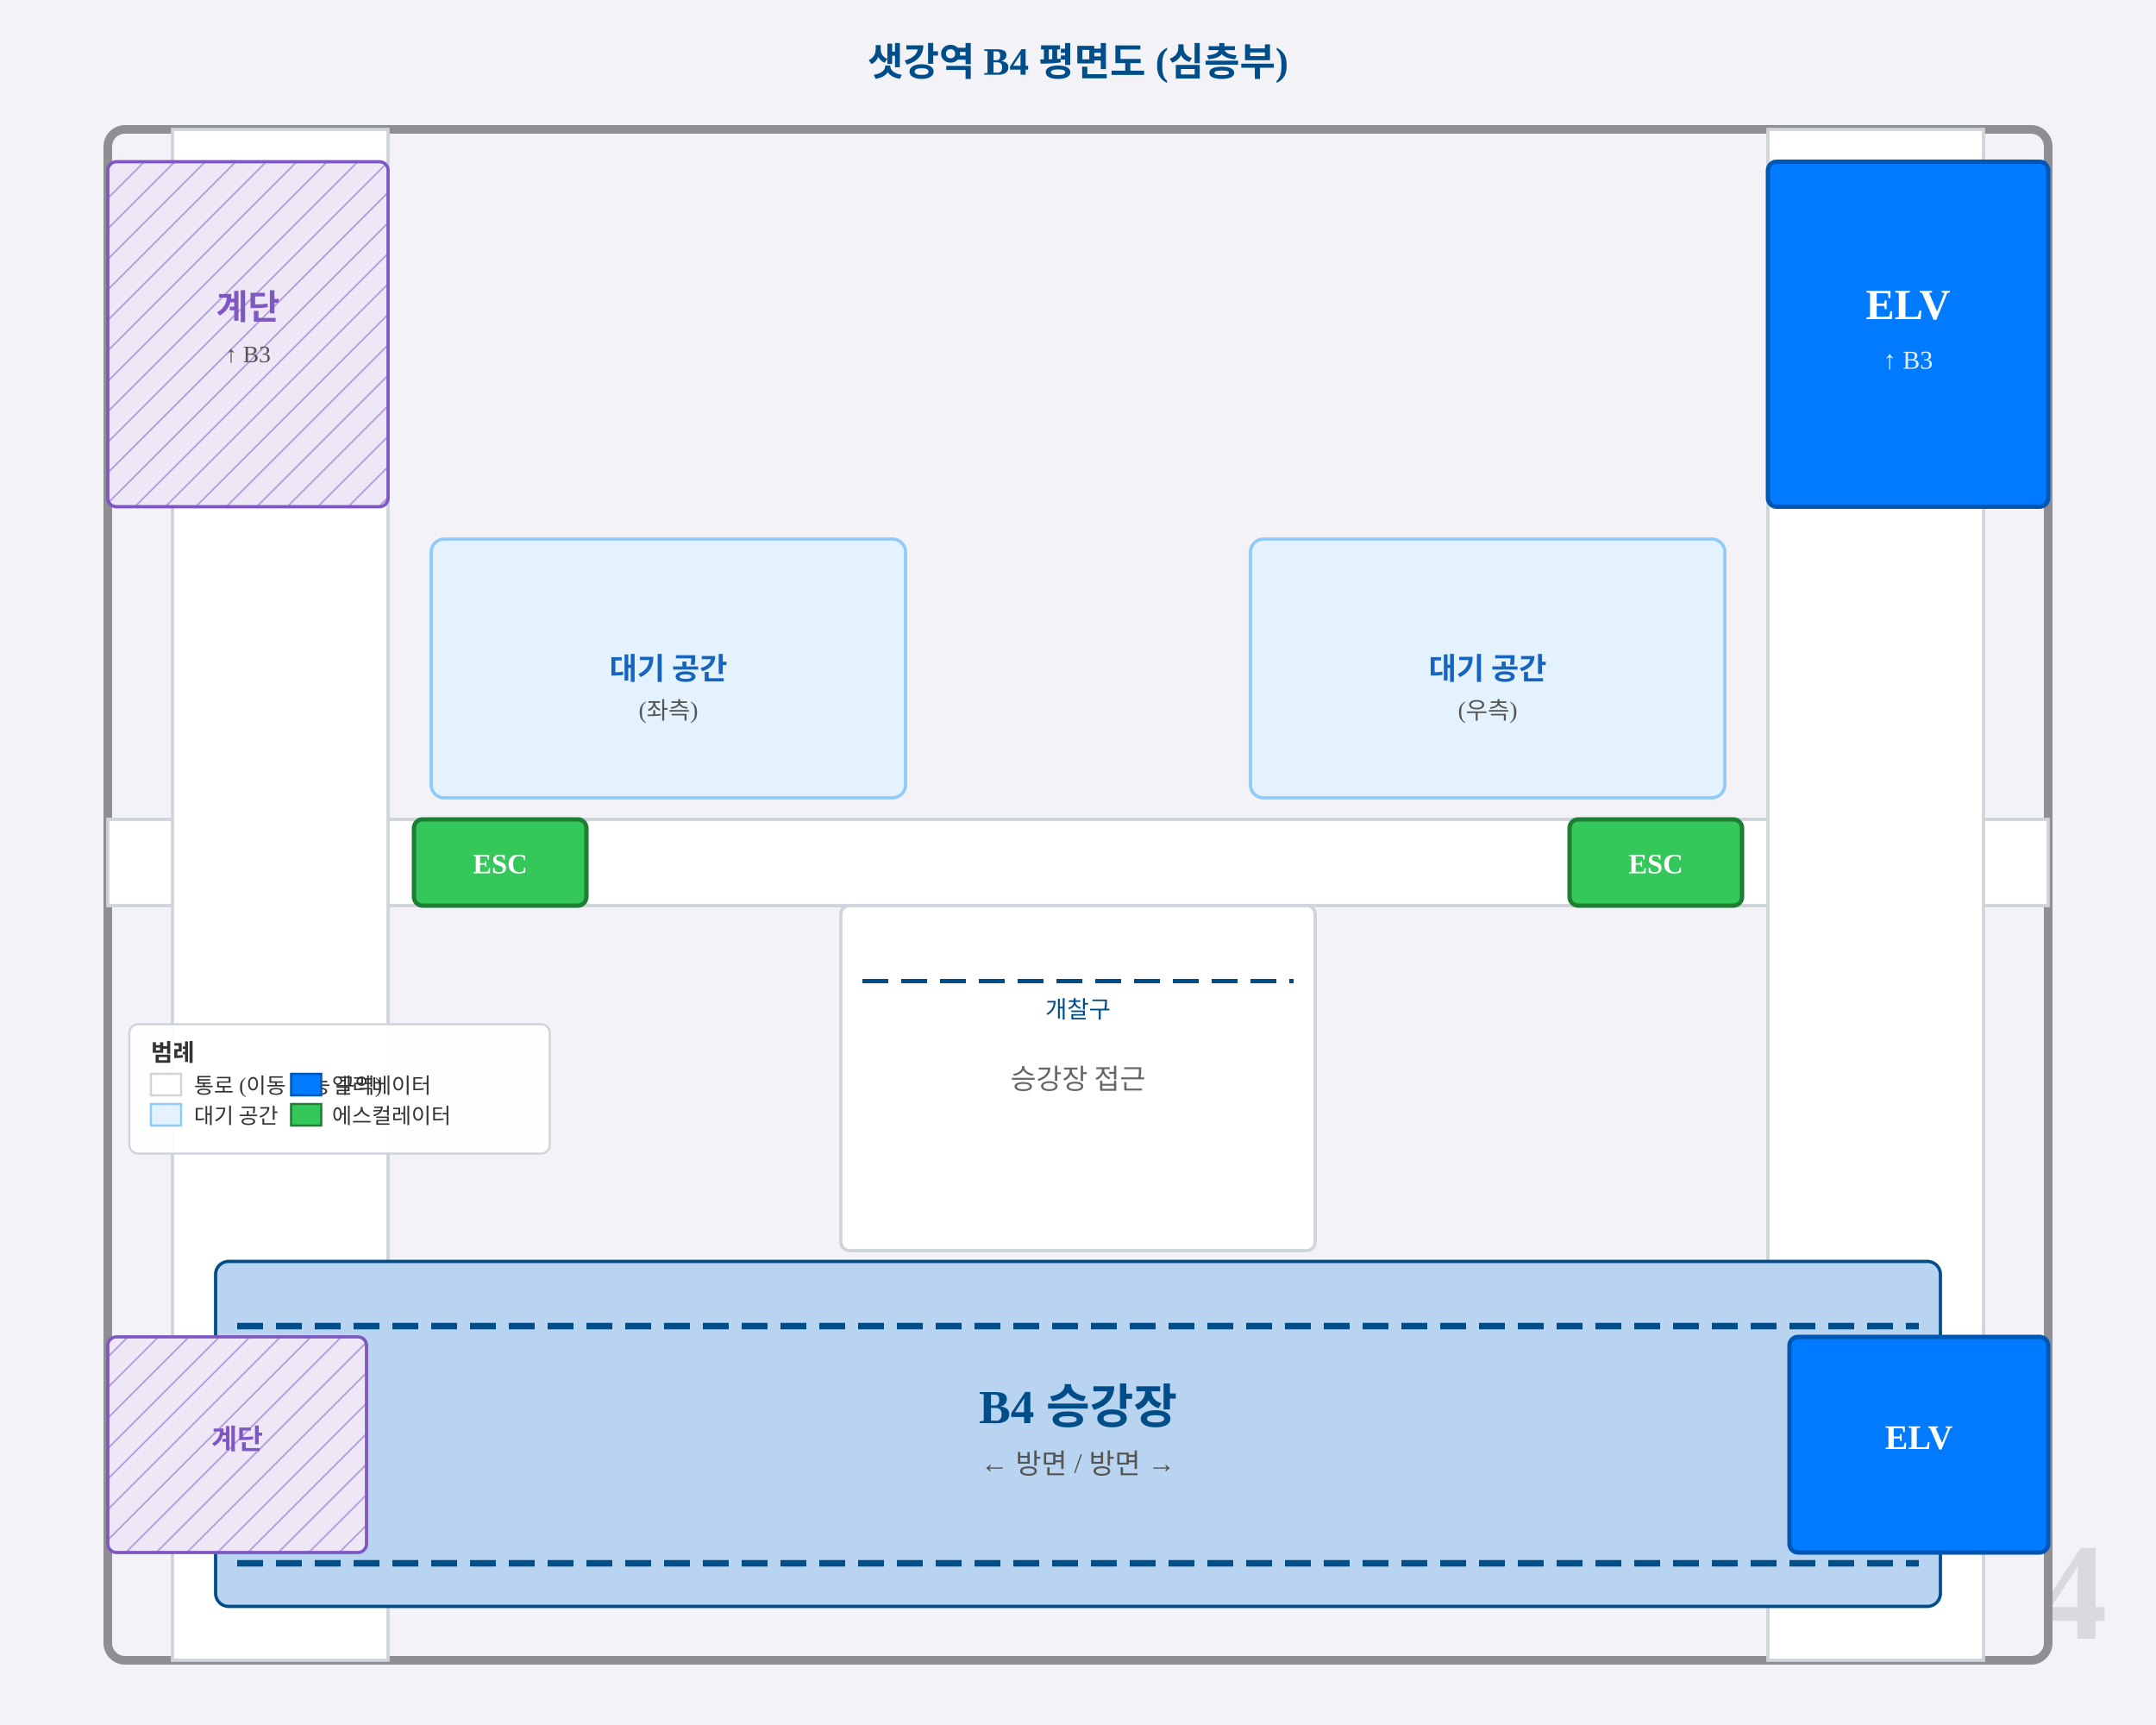
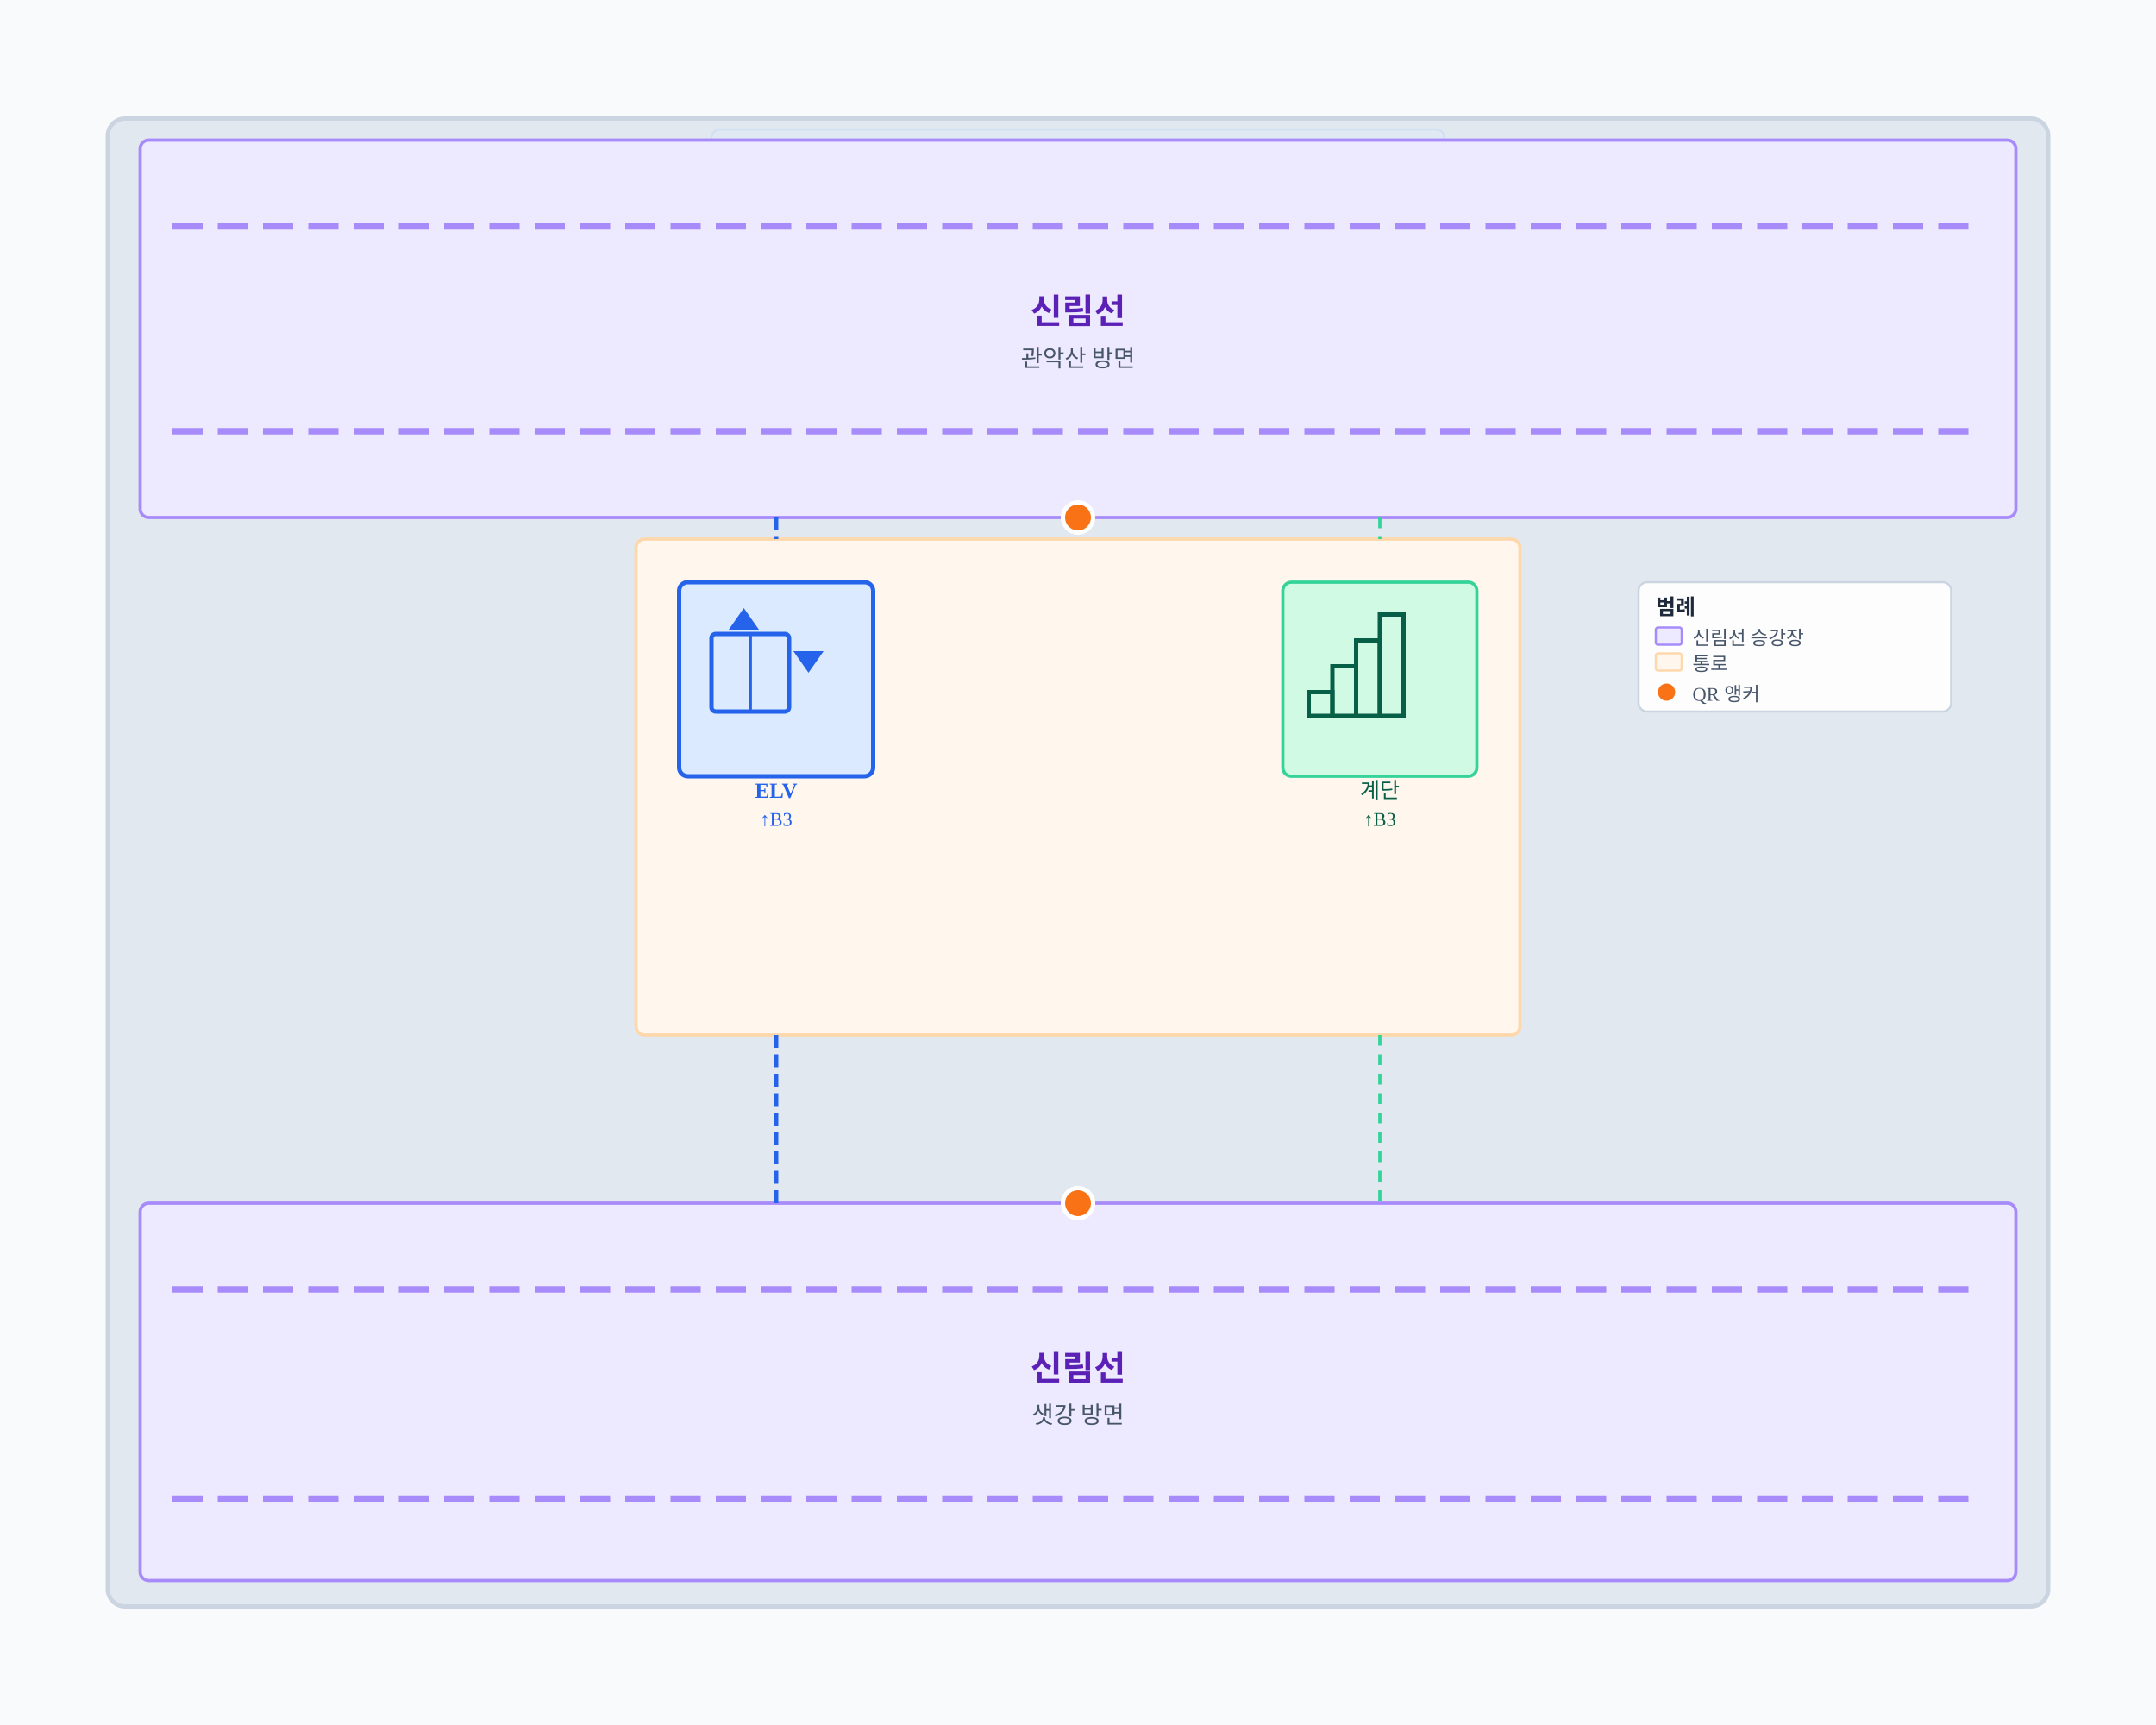
<svg xmlns="http://www.w3.org/2000/svg" viewBox="0 0 1000 800" width="100%" id="floor-b4-svg">
  <defs>
    <style>
-       .floor-label  { font: bold 13px sans-serif; fill: #004E89; }
-       .area-label   { font: 11px sans-serif; fill: #333; }
-       .anchor-label { font: 10px sans-serif; fill: #FF6B35; }
-       .anchor-dot   { fill: #FF6B35; stroke: #fff; stroke-width: 2; }
-       .wall         { fill: #F2F2F7; stroke: #8E8E93; stroke-width: 4; }
-       .corridor     { fill: #FFFFFF; stroke: #ced4da; stroke-width: 1.5; }
-       .platform     { fill: #b8d4f0; stroke: #004E89; stroke-width: 1.5; }
-       .hall         { fill: #E3F2FD; stroke: #90CAF9; stroke-width: 1.5; }
-       .stair        { fill: #EDE7F6; stroke: #7E57C2; stroke-width: 1.5; }
-       .elevator     { fill: #007AFF; stroke: #0056B3; stroke-width: 2; }
-       .escalator    { fill: #34C759; stroke: #1E7E34; stroke-width: 2; }
+       .fl  { font: bold 13px sans-serif; fill: #1E293B; }
+       .al  { font: 11px sans-serif; fill: #475569; }
+       .wall     { fill: #E2E8F0; stroke: #CBD5E1; stroke-width: 2; }
+       .corridor { fill: #FFF7ED; stroke: #FED7AA; stroke-width: 1.5; }
+       .platform { fill: #EDE9FE; stroke: #A78BFA; stroke-width: 1.5; }
+       .dim-u    { fill: #DBEAFE; stroke: #93C5FD; stroke-width: 1; opacity: 0.22; }
+       .dim-txt  { font: 11px sans-serif; fill: #94A3B8; }
    </style>
-     <pattern id="b4-stair-pattern" width="10" height="10" patternUnits="userSpaceOnUse" patternTransform="rotate(45)">
-       <line x1="0" y1="0" x2="0" y2="10" stroke="#7E57C2" stroke-width="1.5" />
-     </pattern>
-     <marker id="b4-arrow" markerWidth="8" markerHeight="6" refX="7" refY="3" orient="auto">
-       <polygon points="0 0, 8 3, 0 6" fill="#FF6B35" />
-     </marker>
  </defs>
-   <rect width="1000" height="800" fill="#F2F2F7" />
-   <text x="500" y="35" text-anchor="middle" font-size="18" font-weight="bold" fill="#004E89">샛강역 B4 평면도 (심층부)</text>
-   <text x="940" y="760" text-anchor="middle" font-size="64" font-weight="bold" fill="#8E8E93" opacity="0.25">B4</text>
-   <rect x="50" y="60" width="900" height="710" rx="8" class="wall" />
-   <rect x="50" y="380" width="900" height="40" rx="0" class="corridor" />
-   <rect x="80" y="60" width="100" height="710" rx="0" class="corridor" />
-   <rect x="820" y="60" width="100" height="710" rx="0" class="corridor" />
-   <rect x="50" y="75" width="130" height="160" rx="4" class="stair" />
-   <rect x="50" y="75" width="130" height="160" rx="4" fill="url(#b4-stair-pattern)" fill-opacity="0.5" />
-   <text x="115" y="148" text-anchor="middle" font-size="16" font-weight="bold" fill="#7E57C2">계단</text>
-   <text x="115" y="168" text-anchor="middle" font-size="11" fill="#555">↑ B3</text>
-   <rect x="820" y="75" width="130" height="160" rx="4" class="elevator" />
-   <text x="885" y="148" text-anchor="middle" font-size="20" font-weight="bold" fill="#FFFFFF">ELV</text>
-   <text x="885" y="171" text-anchor="middle" font-size="12" fill="#E0F0FF">↑ B3</text>
-   <rect x="200" y="250" width="220" height="120" rx="6" class="hall" />
-   <text x="310" y="315" text-anchor="middle" font-size="14" font-weight="bold" fill="#1565C0">대기 공간</text>
-   <text x="310" y="333" text-anchor="middle" font-size="11" fill="#555">(좌측)</text>
-   <rect x="580" y="250" width="220" height="120" rx="6" class="hall" />
-   <text x="690" y="315" text-anchor="middle" font-size="14" font-weight="bold" fill="#1565C0">대기 공간</text>
-   <text x="690" y="333" text-anchor="middle" font-size="11" fill="#555">(우측)</text>
-   <rect x="192" y="380" width="80" height="40" rx="4" class="escalator" />
-   <text x="232" y="405" text-anchor="middle" font-size="13" font-weight="bold" fill="#FFFFFF">ESC</text>
-   <rect x="728" y="380" width="80" height="40" rx="4" class="escalator" />
-   <text x="768" y="405" text-anchor="middle" font-size="13" font-weight="bold" fill="#FFFFFF">ESC</text>
-   <rect x="100" y="585" width="800" height="160" rx="6" class="platform" />
-   <text x="500" y="660" text-anchor="middle" font-size="22" font-weight="bold" fill="#004E89">B4 승강장</text>
-   <text x="500" y="683" text-anchor="middle" font-size="13" fill="#555">← 방면 / 방면 →</text>
-   <line x1="110" y1="615" x2="890" y2="615" stroke="#004E89" stroke-width="3" stroke-dasharray="12,6" />
-   <line x1="110" y1="725" x2="890" y2="725" stroke="#004E89" stroke-width="3" stroke-dasharray="12,6" />
-   <rect x="390" y="420" width="220" height="160" rx="4" class="corridor" />
-   <text x="500" y="505" text-anchor="middle" font-size="13" fill="#666">승강장 접근</text>
-   <line x1="400" y1="455" x2="600" y2="455" stroke="#004E89" stroke-width="2" stroke-dasharray="12,6" />
-   <text x="500" y="472" text-anchor="middle" font-size="11" fill="#004E89">개찰구</text>
-   <rect x="50" y="620" width="120" height="100" rx="4" class="stair" />
-   <rect x="50" y="620" width="120" height="100" rx="4" fill="url(#b4-stair-pattern)" fill-opacity="0.5" />
-   <text x="110" y="672" text-anchor="middle" font-size="13" font-weight="bold" fill="#7E57C2">계단</text>
-   <rect x="830" y="620" width="120" height="100" rx="4" class="elevator" />
-   <text x="890" y="672" text-anchor="middle" font-size="16" font-weight="bold" fill="#FFFFFF">ELV</text>
-   <rect x="60" y="475" width="195" height="60" rx="4" fill="rgba(255,255,255,0.92)" stroke="#ced4da" />
-   <text x="70" y="492" font-size="11" font-weight="bold" fill="#333">범례</text>
-   <rect x="70" y="498" width="14" height="10" fill="#FFFFFF" stroke="#ced4da" />
-   <text x="90" y="507" font-size="10" fill="#333">통로 (이동 가능 구역)</text>
-   <rect x="70" y="512" width="14" height="10" fill="#E3F2FD" stroke="#90CAF9" />
-   <text x="90" y="521" font-size="10" fill="#333">대기 공간</text>
-   <rect x="135" y="498" width="14" height="10" fill="#007AFF" stroke="#0056B3" />
-   <text x="154" y="507" font-size="10" fill="#333">엘리베이터</text>
-   <rect x="135" y="512" width="14" height="10" fill="#34C759" stroke="#1E7E34" />
-   <text x="154" y="521" font-size="10" fill="#333">에스컬레이터</text>
-   <g id="b4-path-overlay" />
-   <g id="b4-current-marker" style="display:none">
-     <circle r="14" fill="#4A90D9" fill-opacity="0.2">
-       <animate attributeName="r" values="10;18;10" dur="1.5s" repeatCount="indefinite" />
-       <animate attributeName="fill-opacity" values="0.3;0.05;0.3" dur="1.5s" repeatCount="indefinite" />
-     </circle>
-     <circle r="8" fill="#4A90D9" stroke="#fff" stroke-width="2" />
+   <rect width="1000" height="800" fill="#F8FAFC" />
+   <rect x="50" y="55" width="900" height="690" rx="8" class="wall" />
+   <rect x="330" y="60" width="340" height="70" rx="4" class="dim-u" />
+   <text x="500" y="102" text-anchor="middle" class="dim-txt">↑ B3 환승 통로</text>
+   <rect x="295" y="250" width="410" height="230" rx="4" class="corridor" />
+   <rect x="315" y="270" width="90" height="90" rx="4" fill="#DBEAFE" stroke="#2563EB" stroke-width="2" />
+   <g transform="translate(330,282)">
+     <polygon points="15,0 8,10 22,10" fill="#2563EB" />
+     <polygon points="45,30 38,20 52,20" fill="#2563EB" />
+     <rect x="0" y="12" width="36" height="36" rx="2" fill="none" stroke="#2563EB" stroke-width="2" />
+     <line x1="18" y1="12" x2="18" y2="48" stroke="#2563EB" stroke-width="1.5" />
  </g>
-   <g id="b4-dest-marker" style="display:none">
-     <polygon points="0,-14 4,-6 13,-6 6,0 9,9 0,4 -9,9 -6,0 -13,-6 -4,-6" fill="#FF6B35" stroke="#fff" stroke-width="1.5" />
+   <text x="360" y="370" text-anchor="middle" font-size="10" font-weight="bold" fill="#2563EB">ELV</text>
+   <text x="360" y="383" text-anchor="middle" font-size="9" fill="#2563EB">↑B3</text>
+   <rect x="595" y="270" width="90" height="90" rx="4" fill="#D1FAE5" stroke="#34D399" stroke-width="1.5" />
+   <g transform="translate(607,285)">
+     <rect x="0" y="36" width="11" height="11" fill="none" stroke="#065F46" stroke-width="2" />
+     <rect x="11" y="24" width="11" height="23" fill="none" stroke="#065F46" stroke-width="2" />
+     <rect x="22" y="12" width="11" height="35" fill="none" stroke="#065F46" stroke-width="2" />
+     <rect x="33" y="0" width="11" height="47" fill="none" stroke="#065F46" stroke-width="2" />
  </g>
+   <text x="640" y="370" text-anchor="middle" font-size="10" fill="#065F46">계단</text>
+   <text x="640" y="383" text-anchor="middle" font-size="9" fill="#065F46">↑B3</text>
+   <rect x="65" y="65" width="870" height="175" rx="4" class="platform" />
+   <line x1="80" y1="105" x2="920" y2="105" stroke="#A78BFA" stroke-width="3" stroke-dasharray="14,7" />
+   <line x1="80" y1="200" x2="920" y2="200" stroke="#A78BFA" stroke-width="3" stroke-dasharray="14,7" />
+   <text x="500" y="150" text-anchor="middle" font-size="16" font-weight="bold" fill="#5B21B6">신림선</text>
+   <text x="500" y="170" text-anchor="middle" class="al">관악산 방면</text>
+   <circle id="map-B4-A01" cx="500" cy="240" r="7" fill="#F97316" stroke="#fff" stroke-width="2" data-anchor="B4-A01" />
+   <rect x="65" y="558" width="870" height="175" rx="4" class="platform" />
+   <line x1="80" y1="598" x2="920" y2="598" stroke="#A78BFA" stroke-width="3" stroke-dasharray="14,7" />
+   <line x1="80" y1="695" x2="920" y2="695" stroke="#A78BFA" stroke-width="3" stroke-dasharray="14,7" />
+   <text x="500" y="640" text-anchor="middle" font-size="16" font-weight="bold" fill="#5B21B6">신림선</text>
+   <text x="500" y="660" text-anchor="middle" class="al">샛강 방면</text>
+   <circle id="map-B4-A02" cx="500" cy="558" r="7" fill="#F97316" stroke="#fff" stroke-width="2" data-anchor="B4-A02" />
+   <line x1="360" y1="240" x2="360" y2="250" stroke="#2563EB" stroke-width="2" stroke-dasharray="6,3" />
+   <line x1="640" y1="240" x2="640" y2="250" stroke="#34D399" stroke-width="1.5" stroke-dasharray="5,4" />
+   <line x1="360" y1="480" x2="360" y2="558" stroke="#2563EB" stroke-width="2" stroke-dasharray="6,3" />
+   <line x1="640" y1="480" x2="640" y2="558" stroke="#34D399" stroke-width="1.5" stroke-dasharray="5,4" />
+   <rect x="760" y="270" width="145" height="60" rx="4" fill="rgba(255,255,255,0.92)" stroke="#CBD5E1" />
+   <text x="768" y="285" font-size="10" font-weight="bold" fill="#1E293B">범례</text>
+   <rect x="768" y="291" width="12" height="8" rx="1" fill="#EDE9FE" stroke="#A78BFA" />
+   <text x="785" y="299" font-size="9" fill="#475569">신림선 승강장</text>
+   <rect x="768" y="303" width="12" height="8" rx="1" fill="#FFF7ED" stroke="#FED7AA" />
+   <text x="785" y="311" font-size="9" fill="#475569">통로</text>
+   <circle cx="773" cy="321" r="4" fill="#F97316" />
+   <text x="785" y="325" font-size="9" fill="#475569">QR 앵커</text>
+   <g id="overlay-b4" />
</svg>
